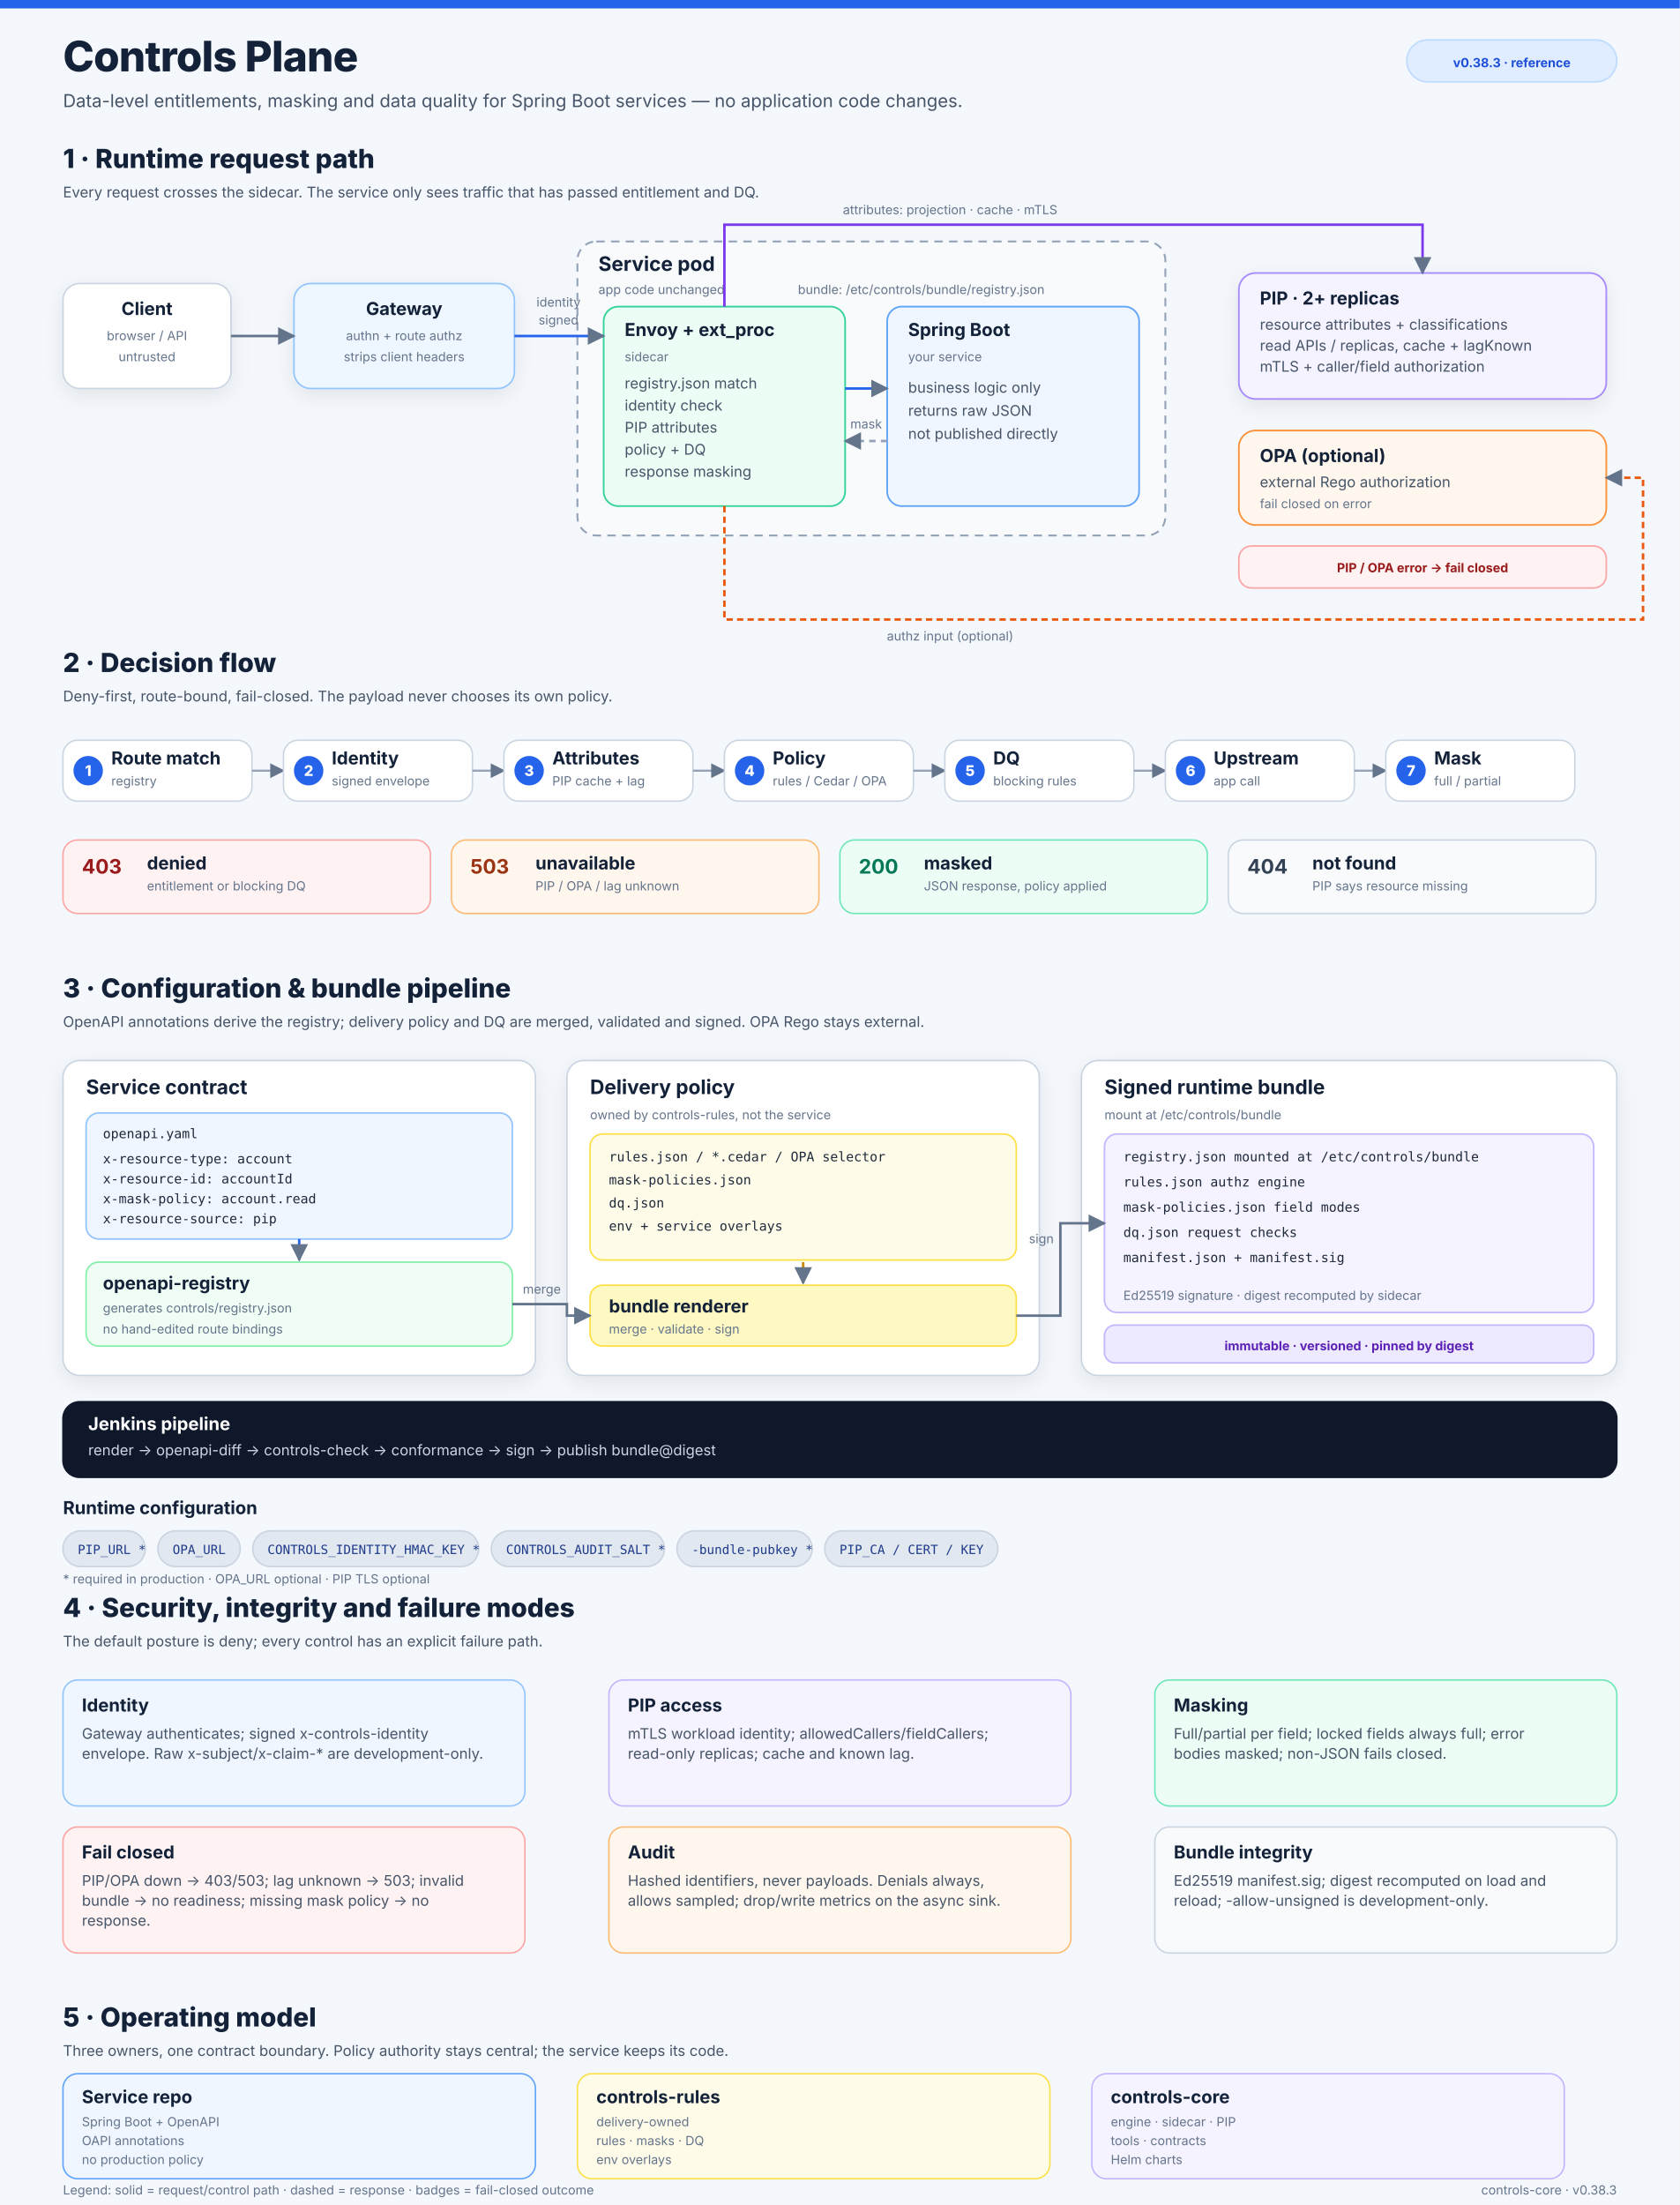
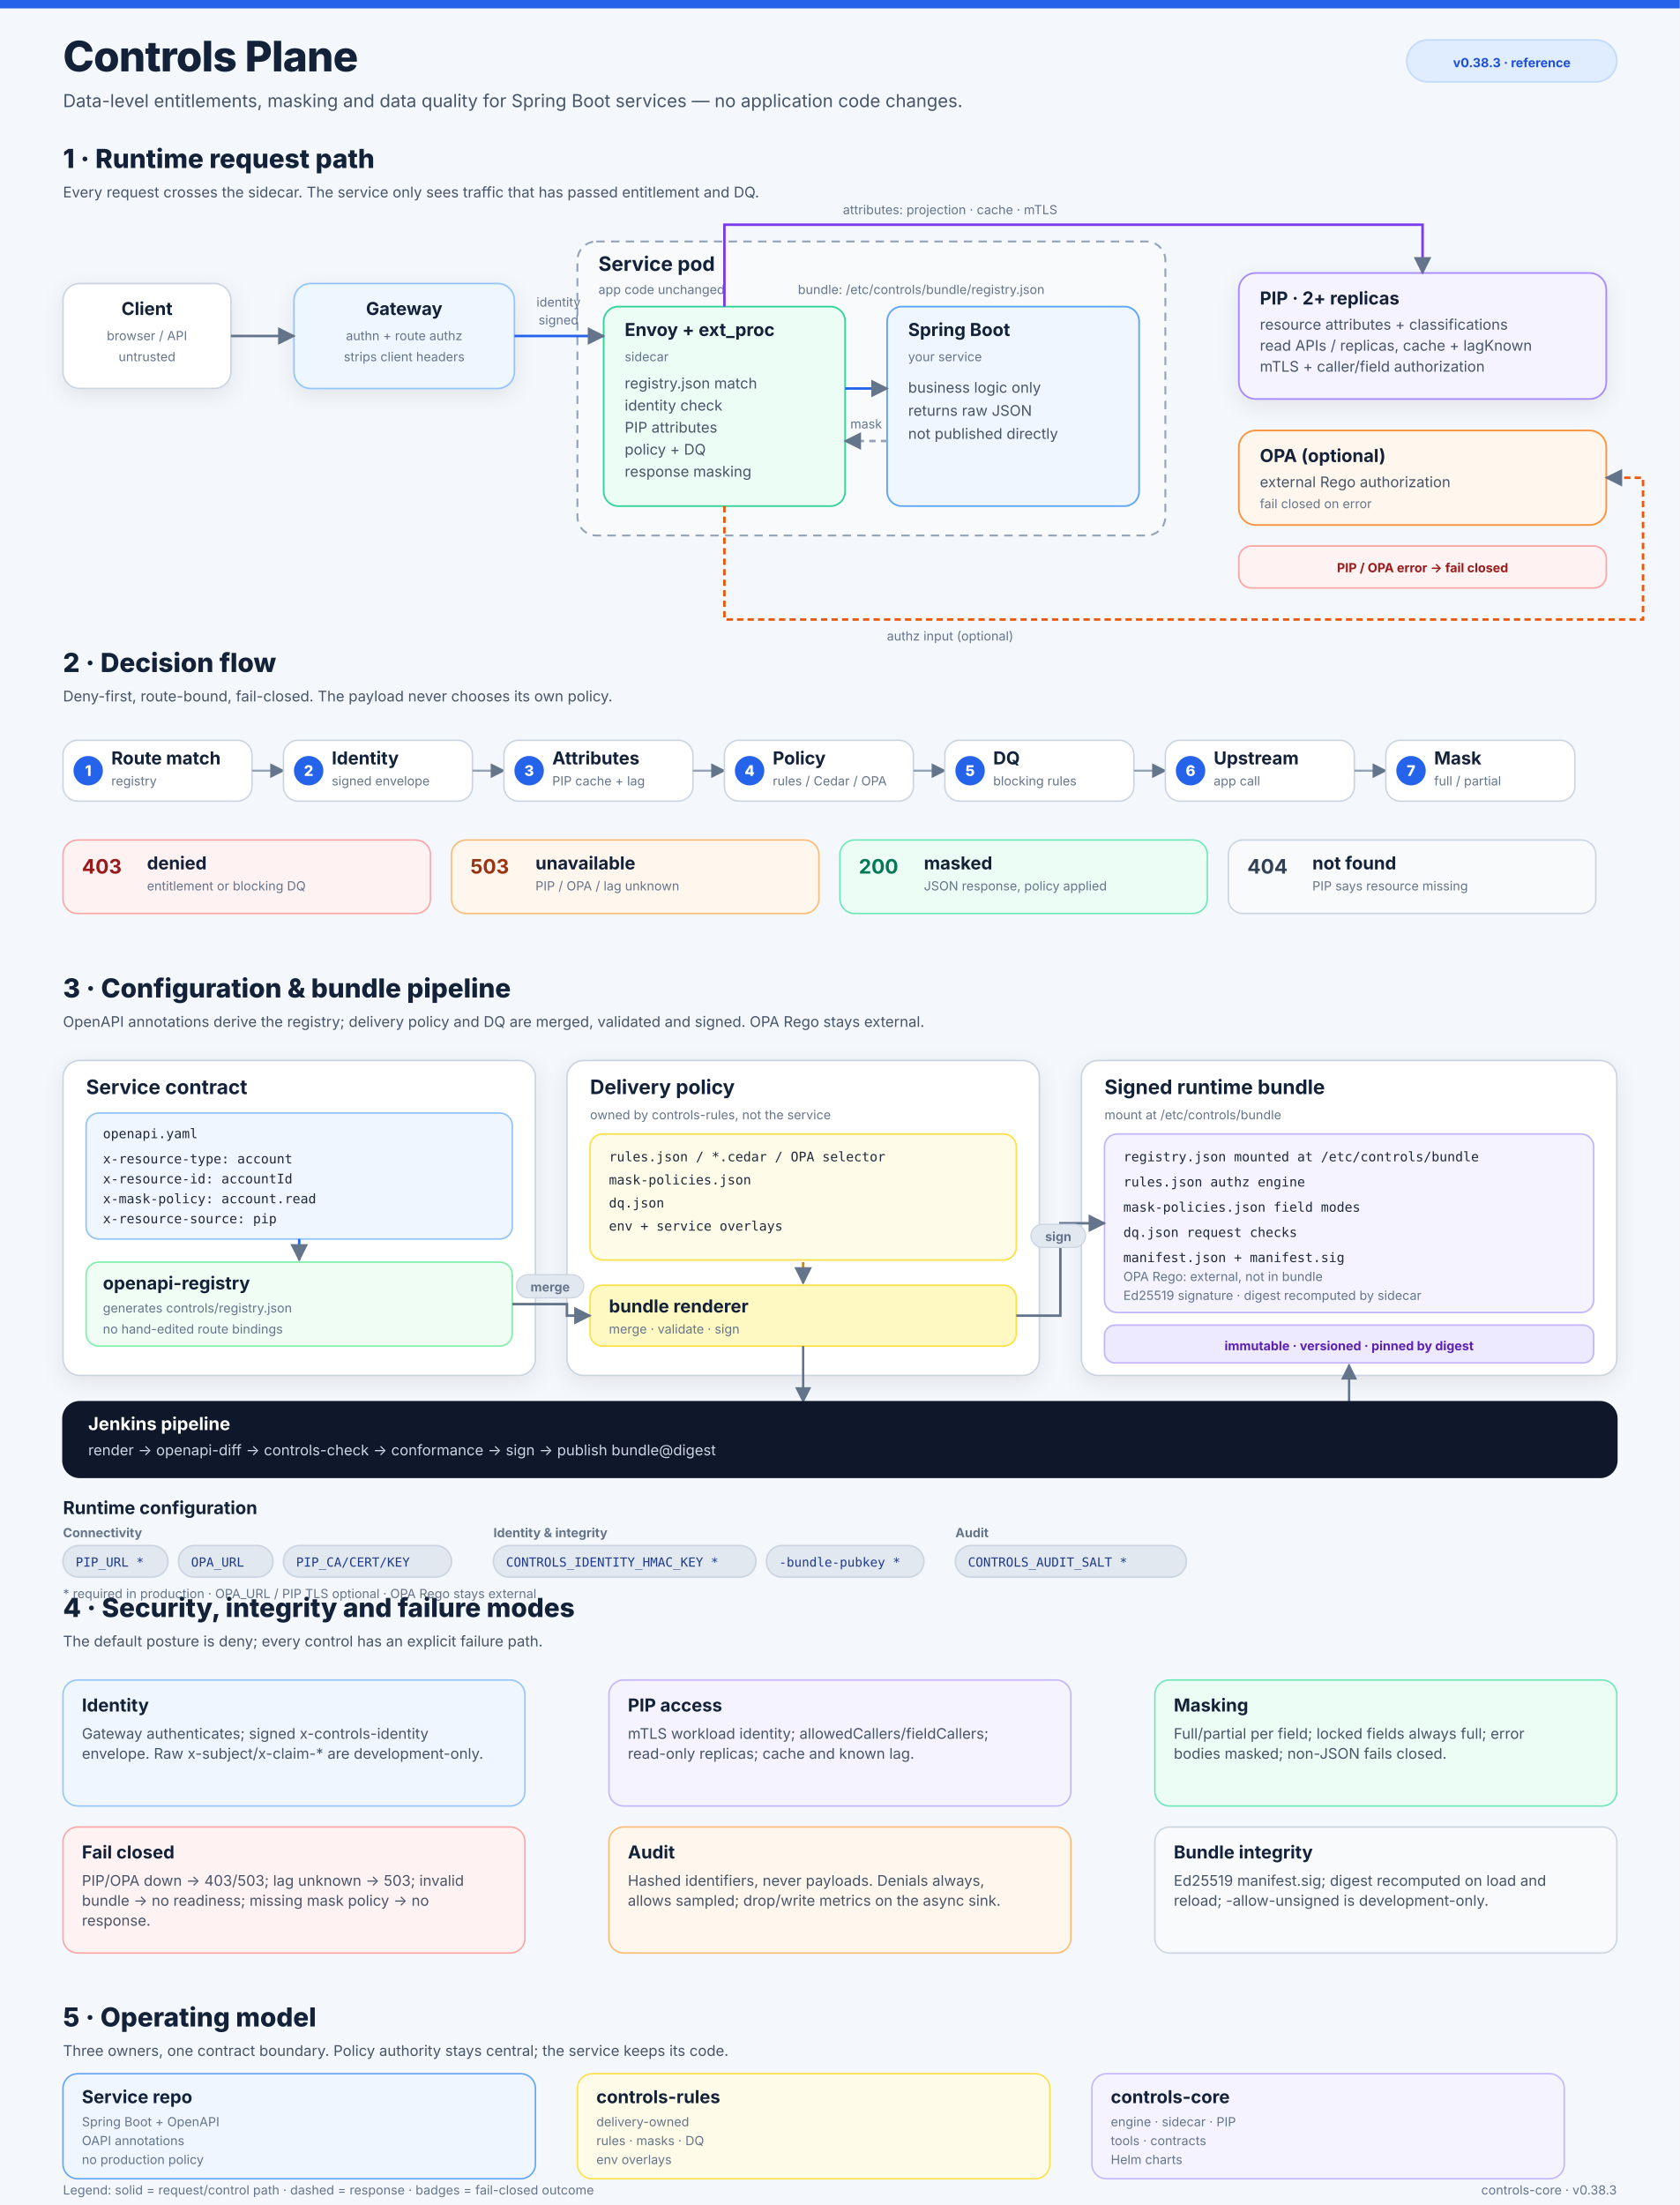
<svg xmlns="http://www.w3.org/2000/svg" width="1600" height="2100" viewBox="0 0 1600 2100" role="img" aria-labelledby="title desc">
  <rect width="1600" height="2100" fill="#f4f7fb" />
  <rect width="1600" height="8" fill="#2563eb" />
  <defs>
    <filter id="shadow" x="-20%" y="-20%" width="140%" height="140%">
      <feDropShadow dx="0" dy="6" stdDeviation="10" flood-color="#0f172a" flood-opacity="0.08" />
    </filter>
    <marker id="arrow" viewBox="0 0 10 10" refX="9" refY="5" markerWidth="7" markerHeight="7" orient="auto-start-reverse">
      <path d="M 0 0 L 10 5 L 0 10 z" fill="#64748b" />
    </marker>
    <marker id="arrowBlue" viewBox="0 0 10 10" refX="9" refY="5" markerWidth="7" markerHeight="7" orient="auto-start-reverse">
      <path d="M 0 0 L 10 10 L 0 10 z" fill="#2563eb" />
    </marker>
  </defs>
  <style>
  text { font-family: Inter, "Segoe UI", Arial, sans-serif; fill: #132238; }
  .h1 { font-size: 40px; font-weight: 800; letter-spacing: -0.6px; }
  .sub { font-size: 17px; fill: #475569; }
  .h2 { font-size: 25px; font-weight: 800; }
  .h3 { font-size: 19px; font-weight: 750; }
  .card { font-size: 17px; font-weight: 750; }
  .body { font-size: 14px; fill: #475569; }
  .small { font-size: 12px; fill: #64748b; }
  .mono { font-family: ui-monospace, SFMono-Regular, Menlo, Consolas, monospace; font-size: 12.5px; fill: #1e293b; }
  .num { font-size: 14px; font-weight: 800; fill: #ffffff; }
  .chip { font-family: ui-monospace, SFMono-Regular, Menlo, Consolas, monospace; font-size: 12px; fill: #1e3a8a; }
  .badge { font-size: 12px; font-weight: 700; fill: #991b1b; }
  .white { fill: #ffffff; }
</style>
  <text x="60" y="68" class="h1" text-anchor="start">Controls Plane</text>
  <text x="60" y="102" class="sub" text-anchor="start">Data-level entitlements, masking and data quality for Spring Boot services — no application code changes.</text>
  <rect x="1340" y="38" width="200" height="40" rx="20" fill="#e0ecff" stroke="#bfdbfe" stroke-width="1.5" />
  <text x="1440" y="64" class="badge" text-anchor="middle" style="fill:#1d4ed8">v0.38.3 · reference</text>
  <text x="60" y="160" class="h2" text-anchor="start">1 · Runtime request path</text>
  <text x="60" y="188" class="body" text-anchor="start">Every request crosses the sidecar. The service only sees traffic that has passed entitlement and DQ.</text>
  <rect x="60" y="270" width="160" height="100" rx="16" fill="#ffffff" stroke="#cbd5e1" stroke-width="1.5" filter="url(#shadow)" />
  <text x="140" y="300" class="card" text-anchor="middle">Client</text>
  <text x="140" y="324" class="small" text-anchor="middle">browser / API</text>
  <text x="140" y="344" class="small" text-anchor="middle">untrusted</text>
  <rect x="280" y="270" width="210" height="100" rx="16" fill="#eef6ff" stroke="#93c5fd" stroke-width="1.5" filter="url(#shadow)" />
  <text x="385" y="300" class="card" text-anchor="middle">Gateway</text>
  <text x="385" y="324" class="small" text-anchor="middle">authn + route authz</text>
  <text x="385" y="344" class="small" text-anchor="middle">strips client headers</text>
  <rect x="550" y="230" width="560" height="280" rx="18" fill="#f8fafc" stroke="#94a3b8" stroke-width="1.8" stroke-dasharray="8 6" />
  <text x="570" y="258" class="h3" text-anchor="start">Service pod</text>
  <text x="570" y="280" class="small" text-anchor="start">app code unchanged</text>
  <text x="760" y="280" class="small" text-anchor="start">bundle: /etc/controls/bundle/registry.json</text>
  <rect x="575" y="292" width="230" height="190" rx="14" fill="#ecfdf5" stroke="#34d399" stroke-width="1.6" />
  <text x="595" y="320" class="card" text-anchor="start">Envoy + ext_proc</text>
  <text x="595" y="344" class="small" text-anchor="start">sidecar</text>
  <text x="595" y="370" class="body" text-anchor="start">registry.json match</text>
  <text x="595" y="391" class="body" text-anchor="start">identity check</text>
  <text x="595" y="412" class="body" text-anchor="start">PIP attributes</text>
  <text x="595" y="433" class="body" text-anchor="start">policy + DQ</text>
  <text x="595" y="454" class="body" text-anchor="start">response masking</text>
  <rect x="845" y="292" width="240" height="190" rx="14" fill="#eff6ff" stroke="#60a5fa" stroke-width="1.6" />
  <text x="865" y="320" class="card" text-anchor="start">Spring Boot</text>
  <text x="865" y="344" class="small" text-anchor="start">your service</text>
  <text x="865" y="374" class="body" text-anchor="start">business logic only</text>
  <text x="865" y="396" class="body" text-anchor="start">returns raw JSON</text>
  <text x="865" y="418" class="body" text-anchor="start">not published directly</text>
  <rect x="1180" y="260" width="350" height="120" rx="16" fill="#f5f3ff" stroke="#a78bfa" stroke-width="1.6" filter="url(#shadow)" />
  <text x="1200" y="290" class="card" text-anchor="start">PIP · 2+ replicas</text>
  <text x="1200" y="314" class="body" text-anchor="start">resource attributes + classifications</text>
  <text x="1200" y="334" class="body" text-anchor="start">read APIs / replicas, cache + lagKnown</text>
  <text x="1200" y="354" class="body" text-anchor="start">mTLS + caller/field authorization</text>
  <rect x="1180" y="410" width="350" height="90" rx="16" fill="#fff7ed" stroke="#fb923c" stroke-width="1.6" />
  <text x="1200" y="440" class="card" text-anchor="start">OPA (optional)</text>
  <text x="1200" y="464" class="body" text-anchor="start">external Rego authorization</text>
  <text x="1200" y="484" class="small" text-anchor="start">fail closed on error</text>
  <path d="M220 320 H280" fill="none" stroke="#64748b" stroke-width="2.4" marker-end="url(#arrow)" />
  <path d="M490 320 H575" fill="none" stroke="#2563eb" stroke-width="2.4" marker-end="url(#arrow)" />
  <text x="532" y="309" class="small" text-anchor="middle">signed</text>
  <text x="532" y="292" class="small" text-anchor="middle">identity</text>
  <path d="M805 370 H845" fill="none" stroke="#2563eb" stroke-width="2.4" marker-end="url(#arrow)" />
  <path d="M845 420 H805" fill="none" stroke="#94a3b8" stroke-width="2.4" stroke-dasharray="6 5" marker-end="url(#arrow)" />
  <text x="825" y="408" class="small" text-anchor="middle">mask</text>
  <path d="M690 292 V214 H1355 V260" fill="none" stroke="#7c3aed" stroke-width="2.4" marker-end="url(#arrow)" />
  <text x="905" y="204" class="small" text-anchor="middle">attributes: projection · cache · mTLS</text>
  <path d="M690 482 V590 H1565 V455 H1530" fill="none" stroke="#ea580c" stroke-width="2.4" stroke-dasharray="6 4" marker-end="url(#arrow)" />
  <text x="905" y="610" class="small" text-anchor="middle">authz input (optional)</text>
  <rect x="1180" y="520" width="350" height="40" rx="12" fill="#fef2f2" stroke="#fca5a5" stroke-width="1.5" />
  <text x="1355" y="545" class="badge" text-anchor="middle">PIP / OPA error → fail closed</text>
  <text x="60" y="640" class="h2" text-anchor="start">2 · Decision flow</text>
  <text x="60" y="668" class="body" text-anchor="start">Deny-first, route-bound, fail-closed. The payload never chooses its own policy.</text>
  <rect x="60" y="705" width="180" height="58" rx="14" fill="#ffffff" stroke="#cbd5e1" stroke-width="1.4" />
  <circle cx="84" cy="734" r="14" fill="#2563eb" />
  <text x="84" y="739" class="num" text-anchor="middle">1</text>
  <text x="106" y="728" class="card" text-anchor="start">Route match</text>
  <text x="106" y="748" class="small" text-anchor="start">registry</text>
  <path d="M240 734 H270" fill="none" stroke="#94a3b8" stroke-width="2" marker-end="url(#arrow)" />
  <rect x="270" y="705" width="180" height="58" rx="14" fill="#ffffff" stroke="#cbd5e1" stroke-width="1.4" />
  <circle cx="294" cy="734" r="14" fill="#2563eb" />
  <text x="294" y="739" class="num" text-anchor="middle">2</text>
  <text x="316" y="728" class="card" text-anchor="start">Identity</text>
  <text x="316" y="748" class="small" text-anchor="start">signed envelope</text>
  <path d="M450 734 H480" fill="none" stroke="#94a3b8" stroke-width="2" marker-end="url(#arrow)" />
  <rect x="480" y="705" width="180" height="58" rx="14" fill="#ffffff" stroke="#cbd5e1" stroke-width="1.4" />
  <circle cx="504" cy="734" r="14" fill="#2563eb" />
  <text x="504" y="739" class="num" text-anchor="middle">3</text>
  <text x="526" y="728" class="card" text-anchor="start">Attributes</text>
  <text x="526" y="748" class="small" text-anchor="start">PIP cache + lag</text>
  <path d="M660 734 H690" fill="none" stroke="#94a3b8" stroke-width="2" marker-end="url(#arrow)" />
  <rect x="690" y="705" width="180" height="58" rx="14" fill="#ffffff" stroke="#cbd5e1" stroke-width="1.4" />
  <circle cx="714" cy="734" r="14" fill="#2563eb" />
  <text x="714" y="739" class="num" text-anchor="middle">4</text>
  <text x="736" y="728" class="card" text-anchor="start">Policy</text>
  <text x="736" y="748" class="small" text-anchor="start">rules / Cedar / OPA</text>
  <path d="M870 734 H900" fill="none" stroke="#94a3b8" stroke-width="2" marker-end="url(#arrow)" />
  <rect x="900" y="705" width="180" height="58" rx="14" fill="#ffffff" stroke="#cbd5e1" stroke-width="1.4" />
  <circle cx="924" cy="734" r="14" fill="#2563eb" />
  <text x="924" y="739" class="num" text-anchor="middle">5</text>
  <text x="946" y="728" class="card" text-anchor="start">DQ</text>
  <text x="946" y="748" class="small" text-anchor="start">blocking rules</text>
  <path d="M1080 734 H1110" fill="none" stroke="#94a3b8" stroke-width="2" marker-end="url(#arrow)" />
  <rect x="1110" y="705" width="180" height="58" rx="14" fill="#ffffff" stroke="#cbd5e1" stroke-width="1.4" />
  <circle cx="1134" cy="734" r="14" fill="#2563eb" />
  <text x="1134" y="739" class="num" text-anchor="middle">6</text>
  <text x="1156" y="728" class="card" text-anchor="start">Upstream</text>
  <text x="1156" y="748" class="small" text-anchor="start">app call</text>
  <path d="M1290 734 H1320" fill="none" stroke="#94a3b8" stroke-width="2" marker-end="url(#arrow)" />
  <rect x="1320" y="705" width="180" height="58" rx="14" fill="#ffffff" stroke="#cbd5e1" stroke-width="1.4" />
  <circle cx="1344" cy="734" r="14" fill="#2563eb" />
  <text x="1344" y="739" class="num" text-anchor="middle">7</text>
  <text x="1366" y="728" class="card" text-anchor="start">Mask</text>
  <text x="1366" y="748" class="small" text-anchor="start">full / partial</text>
  <rect x="60" y="800" width="350" height="70" rx="14" fill="#fef2f2" stroke="#fca5a5" stroke-width="1.4" />
  <text x="78" y="832" class="h3" text-anchor="start" style="fill:#991b1b">403</text>
  <text x="140" y="828" class="card" text-anchor="start">denied</text>
  <text x="140" y="848" class="small" text-anchor="start">entitlement or blocking DQ</text>
  <rect x="430" y="800" width="350" height="70" rx="14" fill="#fff7ed" stroke="#fdba74" stroke-width="1.4" />
  <text x="448" y="832" class="h3" text-anchor="start" style="fill:#9a3412">503</text>
  <text x="510" y="828" class="card" text-anchor="start">unavailable</text>
  <text x="510" y="848" class="small" text-anchor="start">PIP / OPA / lag unknown</text>
  <rect x="800" y="800" width="350" height="70" rx="14" fill="#ecfdf5" stroke="#6ee7b7" stroke-width="1.4" />
  <text x="818" y="832" class="h3" text-anchor="start" style="fill:#047857">200</text>
  <text x="880" y="828" class="card" text-anchor="start">masked</text>
  <text x="880" y="848" class="small" text-anchor="start">JSON response, policy applied</text>
  <rect x="1170" y="800" width="350" height="70" rx="14" fill="#f8fafc" stroke="#cbd5e1" stroke-width="1.4" />
  <text x="1188" y="832" class="h3" text-anchor="start" style="fill:#334155">404</text>
  <text x="1250" y="828" class="card" text-anchor="start">not found</text>
  <text x="1250" y="848" class="small" text-anchor="start">PIP says resource missing</text>
  <text x="60" y="950" class="h2" text-anchor="start">3 · Configuration &amp; bundle pipeline</text>
  <text x="60" y="978" class="body" text-anchor="start">OpenAPI annotations derive the registry; delivery policy and DQ are merged, validated and signed. OPA Rego stays external.</text>
  <rect x="60" y="1010" width="450" height="300" rx="16" fill="#ffffff" stroke="#cbd5e1" stroke-width="1.5" filter="url(#shadow)" />
  <text x="82" y="1042" class="h3" text-anchor="start">Service contract</text>
  <rect x="82" y="1060" width="406" height="120" rx="12" fill="#eff6ff" stroke="#93c5fd" stroke-width="1.5" />
  <text x="98" y="1084" class="mono" text-anchor="start">openapi.yaml</text>
  <text x="98" y="1108" class="mono" text-anchor="start">x-resource-type: account</text>
  <text x="98" y="1127" class="mono" text-anchor="start">x-resource-id: accountId</text>
  <text x="98" y="1146" class="mono" text-anchor="start">x-mask-policy: account.read</text>
  <text x="98" y="1165" class="mono" text-anchor="start">x-resource-source: pip</text>
  <path d="M285 1180 V1200" fill="none" stroke="#2563eb" stroke-width="2.4" marker-end="url(#arrow)" />
  <rect x="82" y="1202" width="406" height="80" rx="12" fill="#f0fdf4" stroke="#86efac" stroke-width="1.5" />
  <text x="98" y="1228" class="card" text-anchor="start">openapi-registry</text>
  <text x="98" y="1250" class="small" text-anchor="start">generates controls/registry.json</text>
  <text x="98" y="1270" class="small" text-anchor="start">no hand-edited route bindings</text>
  <rect x="540" y="1010" width="450" height="300" rx="16" fill="#ffffff" stroke="#cbd5e1" stroke-width="1.5" filter="url(#shadow)" />
  <text x="562" y="1042" class="h3" text-anchor="start">Delivery policy</text>
  <text x="562" y="1066" class="small" text-anchor="start">owned by controls-rules, not the service</text>
  <rect x="562" y="1080" width="406" height="120" rx="12" fill="#fefce8" stroke="#fde047" stroke-width="1.5" />
  <text x="580" y="1106" class="mono" text-anchor="start">rules.json / *.cedar / OPA selector</text>
  <text x="580" y="1128" class="mono" text-anchor="start">mask-policies.json</text>
  <text x="580" y="1150" class="mono" text-anchor="start">dq.json</text>
  <text x="580" y="1172" class="mono" text-anchor="start">env + service overlays</text>
  <path d="M765 1202 V1222" fill="none" stroke="#ca8a04" stroke-width="2.4" marker-end="url(#arrow)" />
  <rect x="562" y="1224" width="406" height="58" rx="12" fill="#fef9c3" stroke="#fde047" stroke-width="1.5" />
  <text x="580" y="1250" class="card" text-anchor="start">bundle renderer</text>
  <text x="580" y="1270" class="small" text-anchor="start">merge · validate · sign</text>
  <rect x="1030" y="1010" width="510" height="300" rx="16" fill="#ffffff" stroke="#cbd5e1" stroke-width="1.5" filter="url(#shadow)" />
  <text x="1052" y="1042" class="h3" text-anchor="start">Signed runtime bundle</text>
  <text x="1052" y="1066" class="small" text-anchor="start">mount at /etc/controls/bundle</text>
  <rect x="1052" y="1080" width="466" height="170" rx="12" fill="#f5f3ff" stroke="#c4b5fd" stroke-width="1.5" />
  <text x="1070" y="1106" class="mono" text-anchor="start">registry.json  mounted at /etc/controls/bundle</text>
  <text x="1070" y="1130" class="mono" text-anchor="start">rules.json             authz engine</text>
  <text x="1070" y="1154" class="mono" text-anchor="start">mask-policies.json     field modes</text>
  <text x="1070" y="1178" class="mono" text-anchor="start">dq.json                request checks</text>
  <text x="1070" y="1202" class="mono" text-anchor="start">manifest.json + manifest.sig</text>
+   <text x="1070" y="1220" class="small" text-anchor="start">OPA Rego: external, not in bundle</text>
  <text x="1070" y="1238" class="small" text-anchor="start">Ed25519 signature · digest recomputed by sidecar</text>
  <rect x="1052" y="1262" width="466" height="36" rx="10" fill="#ede9fe" stroke="#c4b5fd" stroke-width="1.5" />
  <text x="1285" y="1286" class="badge" text-anchor="middle" style="fill:#5b21b6">immutable · versioned · pinned by digest</text>
  <path d="M488 1242 H540 V1253 H562" fill="none" stroke="#64748b" stroke-width="2.4" marker-end="url(#arrow)" />
-   <text x="498" y="1232" class="small" text-anchor="start">merge</text>
+   <rect x="492" y="1214" width="64" height="22" rx="11" fill="#e2e8f0" stroke="#cbd5e1" stroke-width="1.2" />
+   <text x="524" y="1230" class="small" text-anchor="middle" style="font-weight:700">merge</text>
  <path d="M968 1253 H1010 V1165 H1052" fill="none" stroke="#64748b" stroke-width="2.4" marker-end="url(#arrow)" />
-   <text x="980" y="1184" class="small" text-anchor="start">sign</text>
+   <rect x="982" y="1166" width="52" height="22" rx="11" fill="#e2e8f0" stroke="#cbd5e1" stroke-width="1.2" />
+   <text x="1008" y="1182" class="small" text-anchor="middle" style="font-weight:700">sign</text>
+   <path d="M765 1282 V1335" fill="none" stroke="#64748b" stroke-width="2.2" marker-end="url(#arrow)" />
+   <path d="M1285 1335 V1300" fill="none" stroke="#64748b" stroke-width="2.2" marker-end="url(#arrow)" />
  <rect x="60" y="1335" width="1480" height="72" rx="16" fill="#0f172a" stroke="#0f172a" stroke-width="1.5" />
  <text x="84" y="1362" class="card" text-anchor="start" style="fill:#ffffff">Jenkins pipeline</text>
  <text x="84" y="1386" class="body" text-anchor="start" style="fill:#cbd5e1">render → openapi-diff → controls-check → conformance → sign → publish bundle@digest</text>
  <text x="60" y="1442" class="card" text-anchor="start">Runtime configuration</text>
-   <text x="60" y="1508" class="small" text-anchor="start">* required in production · OPA_URL optional · PIP TLS optional</text>
-   <rect x="60" y="1458" width="78.4" height="34" rx="17" fill="#e2e8f0" stroke="#cbd5e1" stroke-width="1.5" />
-   <text x="74" y="1480" class="chip" text-anchor="start">PIP_URL *</text>
-   <rect x="150.4" y="1458" width="78.4" height="34" rx="17" fill="#e2e8f0" stroke="#cbd5e1" stroke-width="1.5" />
-   <text x="164.4" y="1480" class="chip" text-anchor="start">OPA_URL</text>
-   <rect x="240.8" y="1458" width="215.2" height="34" rx="17" fill="#e2e8f0" stroke="#cbd5e1" stroke-width="1.5" />
-   <text x="254.8" y="1480" class="chip" text-anchor="start">CONTROLS_IDENTITY_HMAC_KEY *</text>
-   <rect x="468.0" y="1458" width="164.8" height="34" rx="17" fill="#e2e8f0" stroke="#cbd5e1" stroke-width="1.5" />
-   <text x="482.0" y="1480" class="chip" text-anchor="start">CONTROLS_AUDIT_SALT *</text>
-   <rect x="644.8" y="1458" width="128.8" height="34" rx="17" fill="#e2e8f0" stroke="#cbd5e1" stroke-width="1.5" />
-   <text x="658.8" y="1480" class="chip" text-anchor="start">-bundle-pubkey *</text>
-   <rect x="785.6" y="1458" width="164.8" height="34" rx="17" fill="#e2e8f0" stroke="#cbd5e1" stroke-width="1.5" />
-   <text x="799.6" y="1480" class="chip" text-anchor="start">PIP_CA / CERT / KEY</text>
+   <text x="60" y="1464" class="small" text-anchor="start" style="font-weight:700">Connectivity</text>
+   <text x="470" y="1464" class="small" text-anchor="start" style="font-weight:700">Identity &amp; integrity</text>
+   <text x="910" y="1464" class="small" text-anchor="start" style="font-weight:700">Audit</text>
+   <rect x="60" y="1472" width="100" height="30" rx="15" fill="#e2e8f0" stroke="#cbd5e1" stroke-width="1.5" />
+   <text x="72" y="1492" class="chip" text-anchor="start">PIP_URL *</text>
+   <rect x="170" y="1472" width="90" height="30" rx="15" fill="#e2e8f0" stroke="#cbd5e1" stroke-width="1.5" />
+   <text x="182" y="1492" class="chip" text-anchor="start">OPA_URL</text>
+   <rect x="270" y="1472" width="160" height="30" rx="15" fill="#e2e8f0" stroke="#cbd5e1" stroke-width="1.5" />
+   <text x="282" y="1492" class="chip" text-anchor="start">PIP_CA/CERT/KEY</text>
+   <rect x="470" y="1472" width="250" height="30" rx="15" fill="#e2e8f0" stroke="#cbd5e1" stroke-width="1.5" />
+   <text x="482" y="1492" class="chip" text-anchor="start">CONTROLS_IDENTITY_HMAC_KEY *</text>
+   <rect x="730" y="1472" width="150" height="30" rx="15" fill="#e2e8f0" stroke="#cbd5e1" stroke-width="1.5" />
+   <text x="742" y="1492" class="chip" text-anchor="start">-bundle-pubkey *</text>
+   <rect x="910" y="1472" width="220" height="30" rx="15" fill="#e2e8f0" stroke="#cbd5e1" stroke-width="1.5" />
+   <text x="922" y="1492" class="chip" text-anchor="start">CONTROLS_AUDIT_SALT *</text>
+   <text x="60" y="1522" class="small" text-anchor="start">* required in production · OPA_URL / PIP TLS optional · OPA Rego stays external</text>
  <text x="60" y="1540" class="h2" text-anchor="start">4 · Security, integrity and failure modes</text>
  <text x="60" y="1568" class="body" text-anchor="start">The default posture is deny; every control has an explicit failure path.</text>
  <rect x="60" y="1600" width="440" height="120" rx="14" fill="#eff6ff" stroke="#93c5fd" stroke-width="1.4" />
  <text x="78" y="1630" class="card" text-anchor="start">Identity</text>
  <text x="78" y="1656" class="body" text-anchor="start">Gateway authenticates; signed x-controls-identity</text>
  <text x="78" y="1675" class="body" text-anchor="start">envelope. Raw x-subject/x-claim-* are development-only.</text>
  <rect x="580" y="1600" width="440" height="120" rx="14" fill="#f5f3ff" stroke="#c4b5fd" stroke-width="1.4" />
  <text x="598" y="1630" class="card" text-anchor="start">PIP access</text>
  <text x="598" y="1656" class="body" text-anchor="start">mTLS workload identity; allowedCallers/fieldCallers;</text>
  <text x="598" y="1675" class="body" text-anchor="start">read-only replicas; cache and known lag.</text>
  <rect x="1100" y="1600" width="440" height="120" rx="14" fill="#ecfdf5" stroke="#6ee7b7" stroke-width="1.4" />
  <text x="1118" y="1630" class="card" text-anchor="start">Masking</text>
  <text x="1118" y="1656" class="body" text-anchor="start">Full/partial per field; locked fields always full; error</text>
  <text x="1118" y="1675" class="body" text-anchor="start">bodies masked; non-JSON fails closed.</text>
  <rect x="60" y="1740" width="440" height="120" rx="14" fill="#fef2f2" stroke="#fca5a5" stroke-width="1.4" />
  <text x="78" y="1770" class="card" text-anchor="start">Fail closed</text>
  <text x="78" y="1796" class="body" text-anchor="start">PIP/OPA down → 403/503; lag unknown → 503; invalid</text>
  <text x="78" y="1815" class="body" text-anchor="start">bundle → no readiness; missing mask policy → no</text>
  <text x="78" y="1834" class="body" text-anchor="start">response.</text>
  <rect x="580" y="1740" width="440" height="120" rx="14" fill="#fff7ed" stroke="#fdba74" stroke-width="1.4" />
  <text x="598" y="1770" class="card" text-anchor="start">Audit</text>
  <text x="598" y="1796" class="body" text-anchor="start">Hashed identifiers, never payloads. Denials always,</text>
  <text x="598" y="1815" class="body" text-anchor="start">allows sampled; drop/write metrics on the async sink.</text>
  <rect x="1100" y="1740" width="440" height="120" rx="14" fill="#f8fafc" stroke="#cbd5e1" stroke-width="1.4" />
  <text x="1118" y="1770" class="card" text-anchor="start">Bundle integrity</text>
  <text x="1118" y="1796" class="body" text-anchor="start">Ed25519 manifest.sig; digest recomputed on load and</text>
  <text x="1118" y="1815" class="body" text-anchor="start">reload; -allow-unsigned is development-only.</text>
  <text x="60" y="1930" class="h2" text-anchor="start">5 · Operating model</text>
  <text x="60" y="1958" class="body" text-anchor="start">Three owners, one contract boundary. Policy authority stays central; the service keeps its code.</text>
  <rect x="60" y="1975" width="450" height="100" rx="14" fill="#eff6ff" stroke="#60a5fa" stroke-width="1.4" />
  <text x="78" y="2003" class="card" text-anchor="start">Service repo</text>
  <text x="78" y="2025" class="small" text-anchor="start">Spring Boot + OpenAPI</text>
  <text x="78" y="2043" class="small" text-anchor="start">OAPI annotations</text>
  <text x="78" y="2061" class="small" text-anchor="start">no production policy</text>
  <rect x="550" y="1975" width="450" height="100" rx="14" fill="#fefce8" stroke="#fde047" stroke-width="1.4" />
  <text x="568" y="2003" class="card" text-anchor="start">controls-rules</text>
  <text x="568" y="2025" class="small" text-anchor="start">delivery-owned</text>
  <text x="568" y="2043" class="small" text-anchor="start">rules · masks · DQ</text>
  <text x="568" y="2061" class="small" text-anchor="start">env overlays</text>
  <rect x="1040" y="1975" width="450" height="100" rx="14" fill="#f5f3ff" stroke="#c4b5fd" stroke-width="1.4" />
  <text x="1058" y="2003" class="card" text-anchor="start">controls-core</text>
  <text x="1058" y="2025" class="small" text-anchor="start">engine · sidecar · PIP</text>
  <text x="1058" y="2043" class="small" text-anchor="start">tools · contracts</text>
  <text x="1058" y="2061" class="small" text-anchor="start">Helm charts</text>
  <text x="60" y="2090" class="small" text-anchor="start">Legend: solid = request/control path · dashed = response · badges = fail-closed outcome</text>
  <text x="1540" y="2090" class="small" text-anchor="end">controls-core · v0.38.3</text>
</svg>
